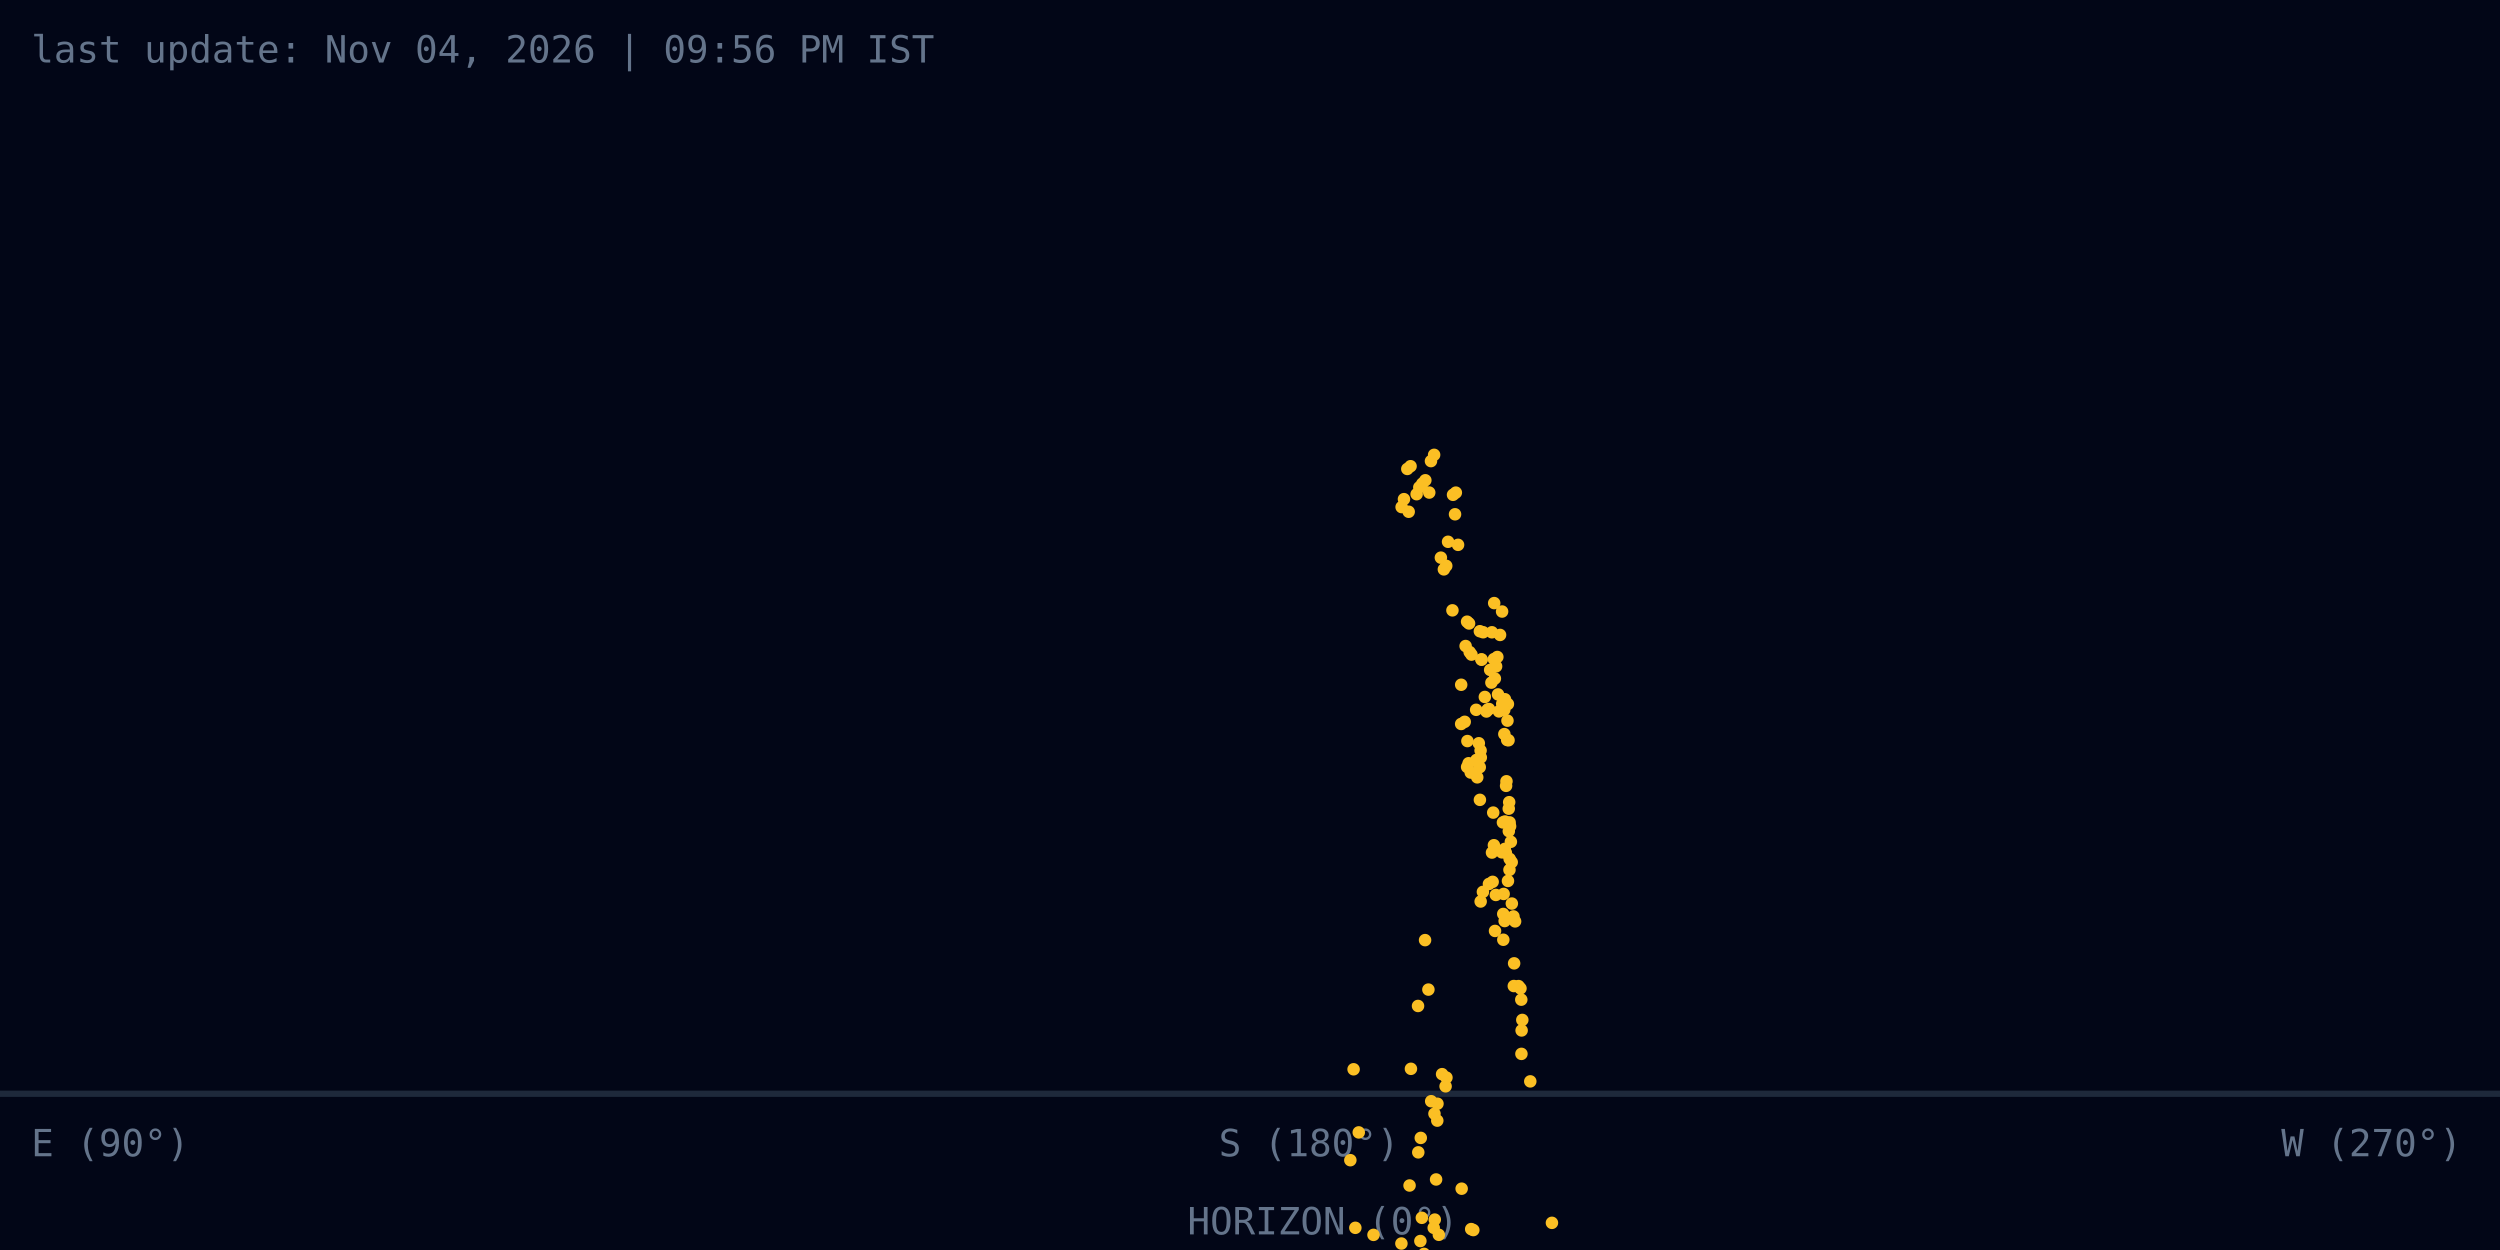
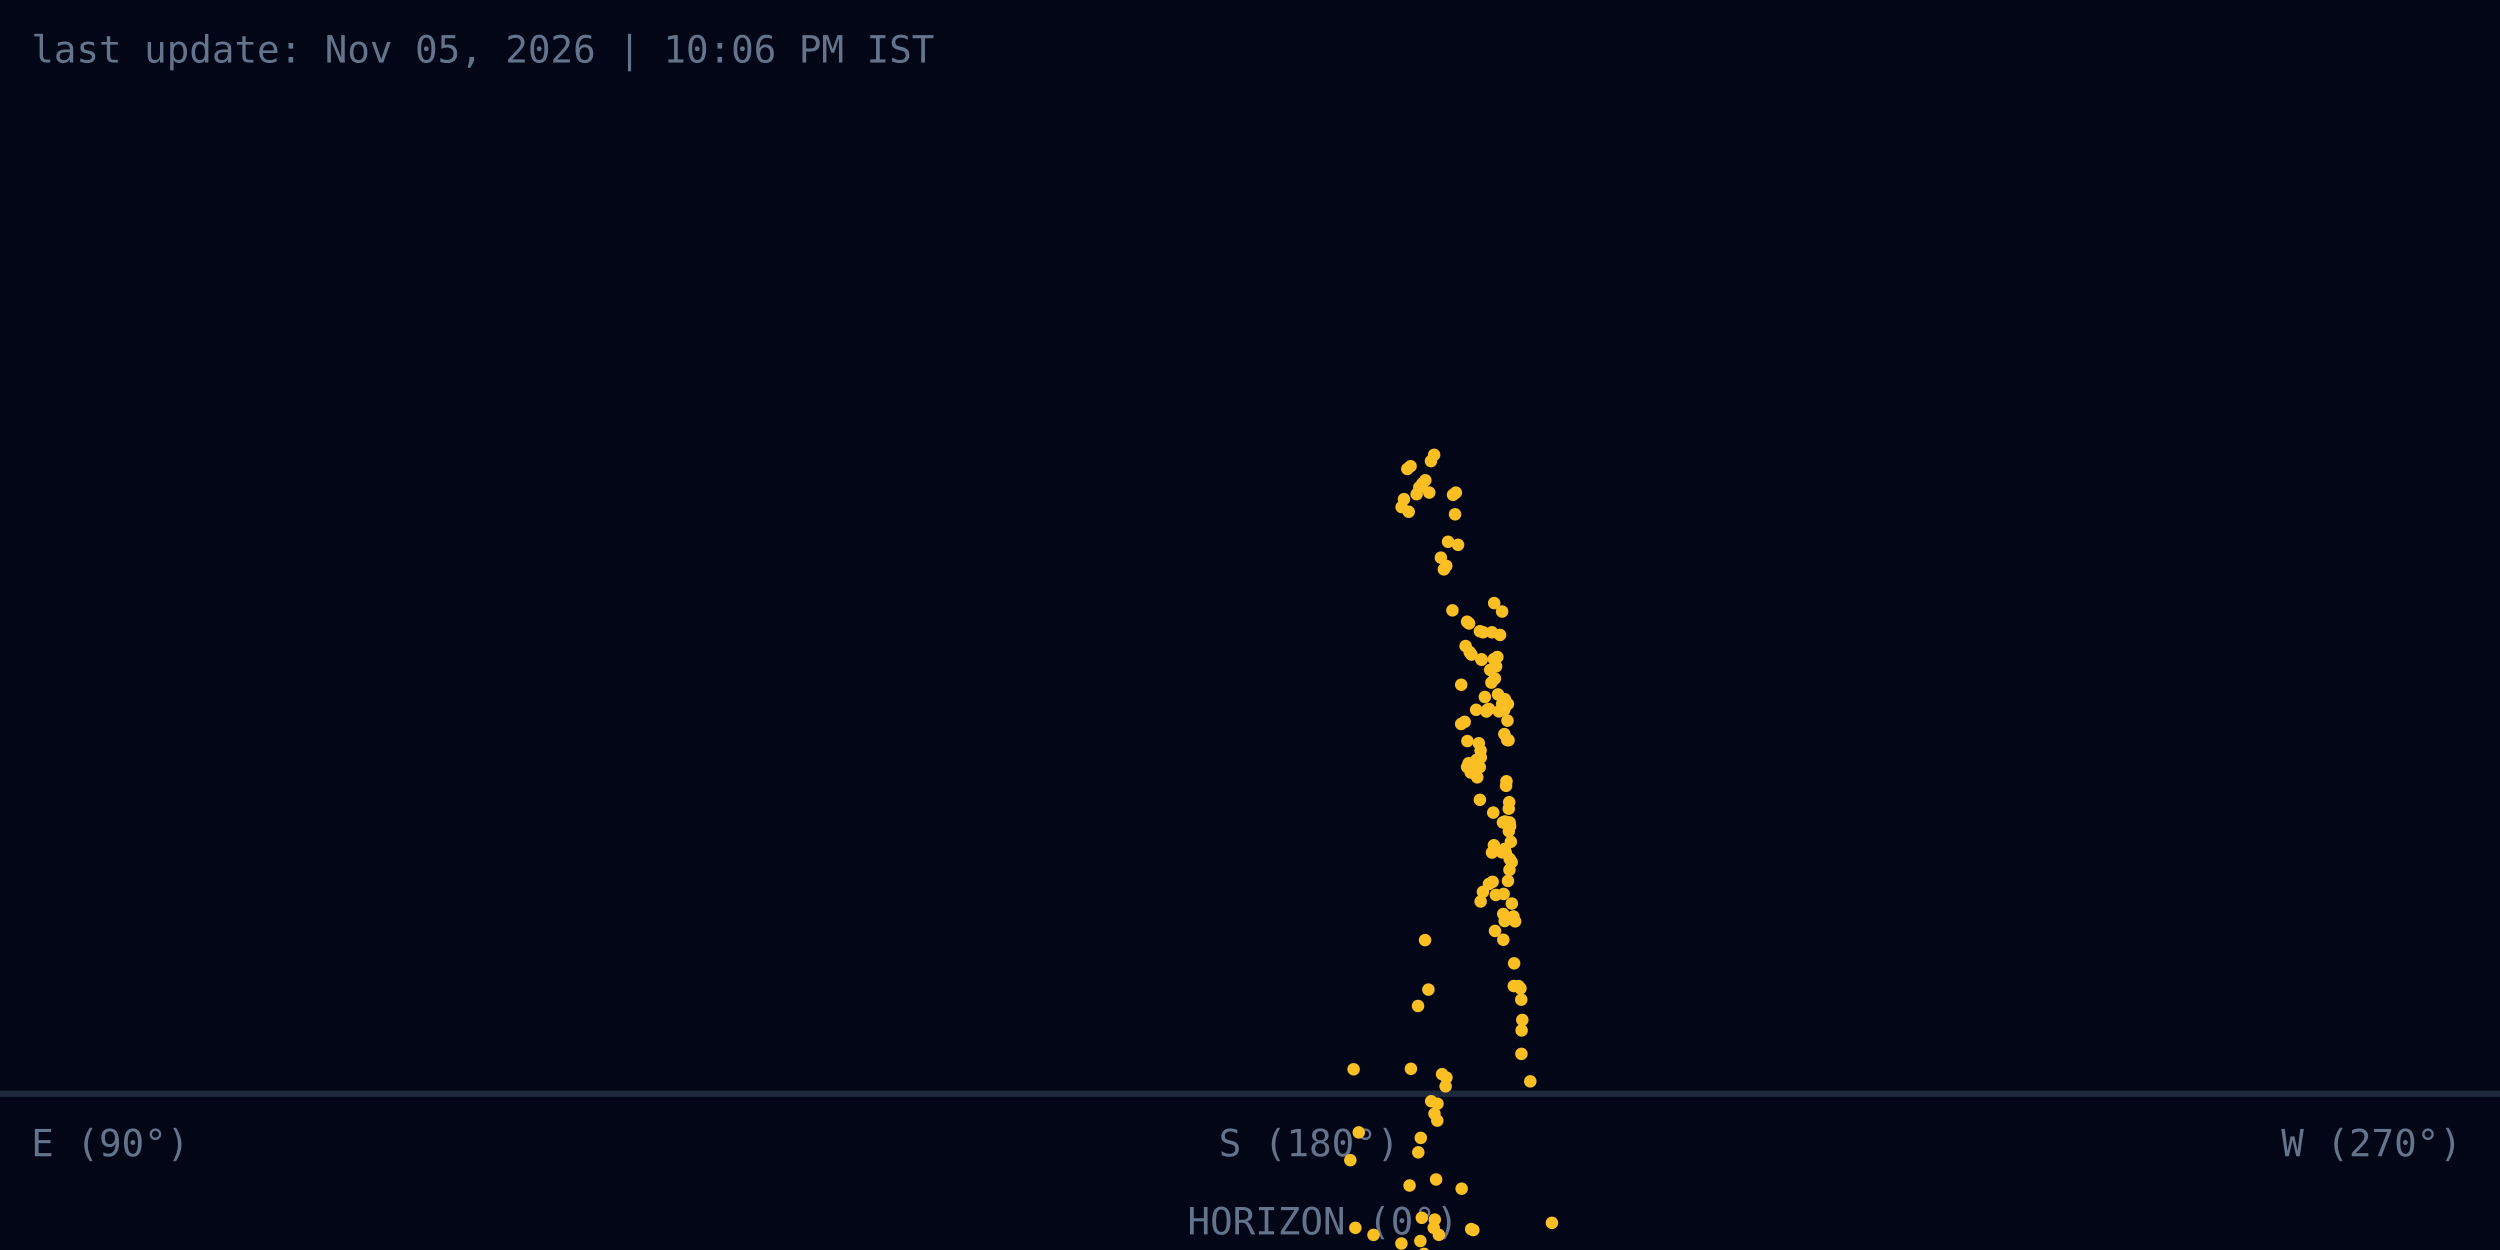
<svg xmlns="http://www.w3.org/2000/svg" width="800" height="400" viewBox="0 0 800 400">
  <rect width="800" height="400" fill="#020617" />
-   <text id="last-update" x="10" y="20" fill="#64748b" font-family="monospace">last update: Nov 04, 2026 | 09:56 PM IST</text>
+   <text id="last-update" x="10" y="20" fill="#64748b" font-family="monospace">last update: Nov 05, 2026 | 10:06 PM IST</text>
  <line x1="0" y1="350" x2="800" y2="350" stroke="#1e293b" stroke-width="2" />
  <text x="380" y="395" fill="#64748b" font-size="12" font-family="monospace">HORIZON (0°)</text>
  <text x="730" y="370" fill="#64748b" font-size="12" font-family="monospace">W (270°)</text>
  <text x="390" y="370" fill="#64748b" font-size="12" font-family="monospace">S (180°)</text>
  <text x="10" y="370" fill="#64748b" font-size="12" font-family="monospace">E (90°)</text>
  <g id="analemma-points">
    <circle cx=" 465.61" cy=" 164.57" r="2" fill="#fbbf24">
 </circle>
    <circle cx=" 467.57" cy=" 231.67" r="2" fill="#fbbf24">
 </circle>
    <circle cx=" 467.58" cy=" 219.12" r="2" fill="#fbbf24">
 </circle>
    <circle cx=" 468.71" cy=" 230.98" r="2" fill="#fbbf24">
 </circle>
    <circle cx=" 469.57" cy=" 237.14" r="2" fill="#fbbf24">
 </circle>
    <circle cx=" 469.00" cy=" 206.73" r="2" fill="#fbbf24">
 </circle>
    <circle cx=" 469.47" cy=" 198.94" r="2" fill="#fbbf24">
 </circle>
    <circle cx=" 470.10" cy=" 199.51" r="2" fill="#fbbf24">
 </circle>
    <circle cx=" 474.53" cy=" 285.41" r="2" fill="#fbbf24">
 </circle>
    <circle cx=" 472.47" cy=" 243.18" r="2" fill="#fbbf24">
 </circle>
    <circle cx=" 473.57" cy=" 255.95" r="2" fill="#fbbf24">
 </circle>
    <circle cx=" 473.22" cy=" 237.84" r="2" fill="#fbbf24">
 </circle>
    <circle cx=" 473.79" cy=" 240.17" r="2" fill="#fbbf24">
 </circle>
    <circle cx=" 473.56" cy=" 201.99" r="2" fill="#fbbf24">
 </circle>
    <circle cx=" 474.09" cy=" 210.99" r="2" fill="#fbbf24">
 </circle>
    <circle cx=" 478.41" cy=" 297.90" r="2" fill="#fbbf24">
 </circle>
    <circle cx=" 477.65" cy=" 282.19" r="2" fill="#fbbf24">
 </circle>
    <circle cx=" 477.44" cy=" 272.82" r="2" fill="#fbbf24">
 </circle>
    <circle cx=" 478.67" cy=" 286.38" r="2" fill="#fbbf24">
 </circle>
    <circle cx=" 478.05" cy=" 270.47" r="2" fill="#fbbf24">
 </circle>
    <circle cx=" 476.85" cy=" 214.37" r="2" fill="#fbbf24">
 </circle>
    <circle cx=" 477.25" cy=" 218.44" r="2" fill="#fbbf24">
 </circle>
    <circle cx=" 481.06" cy=" 300.72" r="2" fill="#fbbf24">
 </circle>
    <circle cx=" 481.04" cy=" 292.47" r="2" fill="#fbbf24">
 </circle>
    <circle cx=" 481.49" cy=" 294.73" r="2" fill="#fbbf24">
 </circle>
    <circle cx=" 481.17" cy=" 286.06" r="2" fill="#fbbf24">
 </circle>
    <circle cx=" 479.37" cy=" 222.21" r="2" fill="#fbbf24">
 </circle>
    <circle cx=" 479.67" cy=" 227.65" r="2" fill="#fbbf24">
 </circle>
    <circle cx=" 498.29" cy=" 411.31" r="2" fill="#fbbf24">
 </circle>
    <circle cx=" 498.34" cy=" 411.53" r="2" fill="#fbbf24">
 </circle>
    <circle cx=" 484.42" cy=" 315.53" r="2" fill="#fbbf24">
 </circle>
    <circle cx=" 486.86" cy=" 337.24" r="2" fill="#fbbf24">
 </circle>
    <circle cx=" 481.87" cy=" 272.88" r="2" fill="#fbbf24">
 </circle>
    <circle cx=" 482.55" cy=" 281.90" r="2" fill="#fbbf24">
 </circle>
    <circle cx=" 481.19" cy=" 226.61" r="2" fill="#fbbf24">
 </circle>
    <circle cx=" 481.39" cy=" 234.91" r="2" fill="#fbbf24">
 </circle>
    <circle cx=" 486.92" cy=" 329.74" r="2" fill="#fbbf24">
 </circle>
    <circle cx=" 483.03" cy=" 278.36" r="2" fill="#fbbf24">
 </circle>
    <circle cx=" 483.79" cy=" 289.14" r="2" fill="#fbbf24">
 </circle>
    <circle cx=" 485.93" cy=" 315.55" r="2" fill="#fbbf24">
 </circle>
    <circle cx=" 484.30" cy=" 293.26" r="2" fill="#fbbf24">
 </circle>
    <circle cx=" 482.30" cy=" 236.80" r="2" fill="#fbbf24">
 </circle>
    <circle cx=" 482.80" cy=" 258.78" r="2" fill="#fbbf24">
 </circle>
    <circle cx=" 501.22" cy=" 413.90" r="2" fill="#fbbf24">
 </circle>
    <circle cx=" 489.69" cy=" 346.04" r="2" fill="#fbbf24">
 </circle>
    <circle cx=" 486.81" cy=" 319.89" r="2" fill="#fbbf24">
 </circle>
    <circle cx=" 484.83" cy=" 294.84" r="2" fill="#fbbf24">
 </circle>
    <circle cx=" 486.55" cy=" 316.29" r="2" fill="#fbbf24">
 </circle>
    <circle cx=" 482.73" cy=" 236.88" r="2" fill="#fbbf24">
 </circle>
    <circle cx=" 483.48" cy=" 269.37" r="2" fill="#fbbf24">
 </circle>
    <circle cx=" 496.62" cy=" 391.31" r="2" fill="#fbbf24">
 </circle>
    <circle cx=" 483.75" cy=" 275.90" r="2" fill="#fbbf24">
 </circle>
    <circle cx=" 483.23" cy=" 264.40" r="2" fill="#fbbf24">
 </circle>
    <circle cx=" 482.94" cy=" 256.70" r="2" fill="#fbbf24">
 </circle>
    <circle cx=" 483.08" cy=" 263.17" r="2" fill="#fbbf24">
 </circle>
    <circle cx=" 482.53" cy=" 225.29" r="2" fill="#fbbf24">
 </circle>
    <circle cx=" 482.39" cy=" 230.61" r="2" fill="#fbbf24">
 </circle>
    <circle cx=" 487.14" cy=" 326.38" r="2" fill="#fbbf24">
 </circle>
    <circle cx=" 482.82" cy=" 265.96" r="2" fill="#fbbf24">
 </circle>
    <circle cx=" 483.09" cy=" 274.84" r="2" fill="#fbbf24">
 </circle>
    <circle cx=" 482.07" cy=" 250.01" r="2" fill="#fbbf24">
 </circle>
    <circle cx=" 481.95" cy=" 251.47" r="2" fill="#fbbf24">
 </circle>
    <circle cx=" 481.58" cy=" 223.76" r="2" fill="#fbbf24">
 </circle>
    <circle cx=" 481.36" cy=" 227.15" r="2" fill="#fbbf24">
 </circle>
    <circle cx=" 484.52" cy=" 308.27" r="2" fill="#fbbf24">
 </circle>
    <circle cx=" 481.59" cy=" 262.88" r="2" fill="#fbbf24">
 </circle>
    <circle cx=" 480.71" cy=" 225.23" r="2" fill="#fbbf24">
 </circle>
    <circle cx=" 481.54" cy=" 271.65" r="2" fill="#fbbf24">
 </circle>
    <circle cx=" 480.94" cy=" 263.18" r="2" fill="#fbbf24">
 </circle>
    <circle cx=" 480.67" cy=" 195.69" r="2" fill="#fbbf24">
 </circle>
    <circle cx=" 480.02" cy=" 203.18" r="2" fill="#fbbf24">
 </circle>
    <circle cx=" 480.62" cy=" 272.75" r="2" fill="#fbbf24">
 </circle>
    <circle cx=" 479.15" cy=" 210.24" r="2" fill="#fbbf24">
 </circle>
    <circle cx=" 478.75" cy=" 213.23" r="2" fill="#fbbf24">
 </circle>
    <circle cx=" 478.36" cy=" 217.14" r="2" fill="#fbbf24">
 </circle>
    <circle cx=" 478.05" cy=" 210.91" r="2" fill="#fbbf24">
 </circle>
    <circle cx=" 478.14" cy=" 192.99" r="2" fill="#fbbf24">
 </circle>
    <circle cx=" 477.41" cy=" 202.33" r="2" fill="#fbbf24">
 </circle>
    <circle cx=" 477.83" cy=" 260.03" r="2" fill="#fbbf24">
 </circle>
    <circle cx=" 476.48" cy=" 226.89" r="2" fill="#fbbf24">
 </circle>
    <circle cx=" 476.07" cy=" 227.06" r="2" fill="#fbbf24">
 </circle>
    <circle cx=" 475.66" cy=" 227.68" r="2" fill="#fbbf24">
 </circle>
    <circle cx=" 475.15" cy=" 223.03" r="2" fill="#fbbf24">
 </circle>
    <circle cx=" 474.61" cy=" 202.32" r="2" fill="#fbbf24">
 </circle>
    <circle cx=" 474.09" cy=" 211.11" r="2" fill="#fbbf24">
 </circle>
    <circle cx=" 476.46" cy=" 282.87" r="2" fill="#fbbf24">
 </circle>
    <circle cx=" 473.86" cy=" 242.39" r="2" fill="#fbbf24">
 </circle>
    <circle cx=" 473.52" cy=" 245.50" r="2" fill="#fbbf24">
 </circle>
    <circle cx=" 472.37" cy=" 227.14" r="2" fill="#fbbf24">
 </circle>
    <circle cx=" 472.72" cy=" 248.75" r="2" fill="#fbbf24">
 </circle>
    <circle cx=" 470.88" cy=" 209.48" r="2" fill="#fbbf24">
 </circle>
    <circle cx=" 470.29" cy=" 208.66" r="2" fill="#fbbf24">
 </circle>
    <circle cx=" 473.81" cy=" 288.48" r="2" fill="#fbbf24">
 </circle>
    <circle cx=" 470.64" cy=" 247.22" r="2" fill="#fbbf24">
 </circle>
    <circle cx=" 469.96" cy=" 244.24" r="2" fill="#fbbf24">
 </circle>
    <circle cx=" 469.48" cy=" 245.43" r="2" fill="#fbbf24">
 </circle>
    <circle cx=" 466.58" cy=" 174.35" r="2" fill="#fbbf24">
 </circle>
    <circle cx=" 465.87" cy=" 157.64" r="2" fill="#fbbf24">
 </circle>
    <circle cx=" 464.97" cy=" 158.34" r="2" fill="#fbbf24">
 </circle>
    <circle cx=" 464.78" cy=" 195.31" r="2" fill="#fbbf24">
 </circle>
    <circle cx=" 463.38" cy=" 173.37" r="2" fill="#fbbf24">
 </circle>
    <circle cx=" 462.80" cy=" 181.08" r="2" fill="#fbbf24">
 </circle>
    <circle cx=" 462.04" cy=" 182.20" r="2" fill="#fbbf24">
 </circle>
    <circle cx=" 461.08" cy=" 178.45" r="2" fill="#fbbf24">
 </circle>
    <circle cx=" 458.92" cy=" 145.55" r="2" fill="#fbbf24">
 </circle>
    <circle cx=" 457.91" cy=" 147.55" r="2" fill="#fbbf24">
 </circle>
    <circle cx=" 457.36" cy=" 157.62" r="2" fill="#fbbf24">
 </circle>
    <circle cx=" 456.11" cy=" 153.69" r="2" fill="#fbbf24">
 </circle>
    <circle cx=" 455.13" cy=" 154.77" r="2" fill="#fbbf24">
 </circle>
    <circle cx=" 454.18" cy=" 155.94" r="2" fill="#fbbf24">
 </circle>
    <circle cx=" 453.32" cy=" 158.14" r="2" fill="#fbbf24">
 </circle>
    <circle cx=" 451.38" cy=" 149.19" r="2" fill="#fbbf24">
 </circle>
    <circle cx=" 450.34" cy=" 150.06" r="2" fill="#fbbf24">
 </circle>
    <circle cx=" 450.78" cy=" 163.76" r="2" fill="#fbbf24">
 </circle>
    <circle cx=" 449.27" cy=" 159.73" r="2" fill="#fbbf24">
 </circle>
    <circle cx=" 448.52" cy=" 162.26" r="2" fill="#fbbf24">
 </circle>
    <circle cx=" 20.26" cy=" 571.97" r="2" fill="#fbbf24">
 </circle>
    <circle cx=" 74.33" cy=" 546.37" r="2" fill="#fbbf24">
 </circle>
    <circle cx=" 471.46" cy=" 393.62" r="2" fill="#fbbf24">
 </circle>
    <circle cx=" 470.78" cy=" 393.31" r="2" fill="#fbbf24">
 </circle>
    <circle cx=" 495.37" cy=" 503.27" r="2" fill="#fbbf24">
 </circle>
    <circle cx=" 467.73" cy=" 380.38" r="2" fill="#fbbf24">
 </circle>
    <circle cx=" 462.86" cy=" 344.83" r="2" fill="#fbbf24">
 </circle>
    <circle cx=" 462.59" cy=" 347.62" r="2" fill="#fbbf24">
 </circle>
    <circle cx=" 461.47" cy=" 343.73" r="2" fill="#fbbf24">
 </circle>
    <circle cx=" 456.02" cy=" 300.84" r="2" fill="#fbbf24">
 </circle>
    <circle cx=" 457.09" cy=" 316.67" r="2" fill="#fbbf24">
 </circle>
    <circle cx=" 469.47" cy=" 420.03" r="2" fill="#fbbf24">
 </circle>
    <circle cx=" 459.99" cy=" 353.19" r="2" fill="#fbbf24">
 </circle>
    <circle cx=" 459.93" cy=" 358.60" r="2" fill="#fbbf24">
 </circle>
    <circle cx=" 459.03" cy=" 356.39" r="2" fill="#fbbf24">
 </circle>
    <circle cx=" 457.98" cy=" 352.39" r="2" fill="#fbbf24">
 </circle>
    <circle cx=" 453.77" cy=" 321.91" r="2" fill="#fbbf24">
 </circle>
    <circle cx=" 459.55" cy=" 377.43" r="2" fill="#fbbf24">
 </circle>
    <circle cx=" 471.53" cy=" 461.85" r="2" fill="#fbbf24">
 </circle>
    <circle cx=" 460.43" cy=" 395.14" r="2" fill="#fbbf24">
 </circle>
    <circle cx=" 459.13" cy=" 390.27" r="2" fill="#fbbf24">
 </circle>
    <circle cx=" 458.79" cy=" 392.90" r="2" fill="#fbbf24">
 </circle>
    <circle cx=" 454.65" cy=" 364.13" r="2" fill="#fbbf24">
 </circle>
    <circle cx=" 451.50" cy=" 342.02" r="2" fill="#fbbf24">
 </circle>
    <circle cx=" 453.85" cy=" 368.75" r="2" fill="#fbbf24">
 </circle>
    <circle cx=" 467.51" cy=" 471.07" r="2" fill="#fbbf24">
 </circle>
    <circle cx=" 454.99" cy=" 389.70" r="2" fill="#fbbf24">
 </circle>
    <circle cx=" 455.71" cy=" 401.24" r="2" fill="#fbbf24">
 </circle>
    <circle cx=" 454.52" cy=" 397.13" r="2" fill="#fbbf24">
 </circle>
    <circle cx=" 455.98" cy=" 414.56" r="2" fill="#fbbf24">
 </circle>
    <circle cx=" 451.06" cy=" 379.36" r="2" fill="#fbbf24">
 </circle>
    <circle cx=" 455.70" cy=" 423.59" r="2" fill="#fbbf24">
 </circle>
    <circle cx=" 482.79" cy=" 553.38" r="2" fill="#fbbf24">
 </circle>
    <circle cx=" 459.54" cy=" 468.02" r="2" fill="#fbbf24">
 </circle>
    <circle cx=" 462.80" cy=" 493.17" r="2" fill="#fbbf24">
 </circle>
    <circle cx=" 456.72" cy=" 459.61" r="2" fill="#fbbf24">
 </circle>
    <circle cx=" 448.45" cy=" 397.93" r="2" fill="#fbbf24">
 </circle>
    <circle cx=" 451.44" cy=" 429.90" r="2" fill="#fbbf24">
 </circle>
    <circle cx=" 483.33" cy=" 577.31" r="2" fill="#fbbf24">
 </circle>
    <circle cx=" 457.19" cy=" 485.98" r="2" fill="#fbbf24">
 </circle>
    <circle cx=" 458.77" cy=" 501.95" r="2" fill="#fbbf24">
 </circle>
    <circle cx=" 458.66" cy=" 507.06" r="2" fill="#fbbf24">
 </circle>
    <circle cx=" 455.29" cy=" 490.82" r="2" fill="#fbbf24">
 </circle>
    <circle cx=" 449.40" cy=" 450.08" r="2" fill="#fbbf24">
 </circle>
    <circle cx=" 451.11" cy=" 471.34" r="2" fill="#fbbf24">
 </circle>
    <circle cx=" 507.92" cy=" 618.72" r="2" fill="#fbbf24">
 </circle>
    <circle cx=" 457.53" cy=" 530.58" r="2" fill="#fbbf24">
 </circle>
    <circle cx=" 443.32" cy=" 419.49" r="2" fill="#fbbf24">
 </circle>
    <circle cx=" 441.09" cy=" 404.11" r="2" fill="#fbbf24">
 </circle>
    <circle cx=" 439.52" cy=" 395.16" r="2" fill="#fbbf24">
 </circle>
    <circle cx=" 433.15" cy=" 342.17" r="2" fill="#fbbf24">
 </circle>
    <circle cx=" 434.80" cy=" 362.37" r="2" fill="#fbbf24">
 </circle>
    <circle cx=" 449.04" cy=" 512.18" r="2" fill="#fbbf24">
 </circle>
    <circle cx=" 438.74" cy=" 413.08" r="2" fill="#fbbf24">
 </circle>
    <circle cx=" 439.37" cy=" 426.64" r="2" fill="#fbbf24">
 </circle>
    <circle cx=" 438.60" cy=" 425.35" r="2" fill="#fbbf24">
 </circle>
    <circle cx=" 436.66" cy=" 411.17" r="2" fill="#fbbf24">
 </circle>
    <circle cx=" 432.11" cy=" 371.26" r="2" fill="#fbbf24">
 </circle>
    <circle cx=" 433.71" cy=" 392.90" r="2" fill="#fbbf24">
 </circle>
    <circle cx=" 441.39" cy=" 492.84" r="2" fill="#fbbf24">
 </circle>
    <circle cx=" 438.62" cy=" 465.26" r="2" fill="#fbbf24">
 </circle>
    <circle cx=" 439.66" cy=" 489.97" r="2" fill="#fbbf24">
 </circle>
    <circle cx=" 439.18" cy=" 494.15" r="2" fill="#fbbf24">
 </circle>
    <circle cx=" 437.86" cy=" 484.86" r="2" fill="#fbbf24">
 </circle>
    <circle cx=" 435.61" cy=" 460.36" r="2" fill="#fbbf24">
 </circle>
    <circle cx=" 436.98" cy=" 494.93" r="2" fill="#fbbf24">
 </circle>
    <circle cx=" 244.95" cy=" 642.55" r="2" fill="#fbbf24">
 </circle>
    <circle cx=" 436.88" cy=" 545.23" r="2" fill="#fbbf24">
 </circle>
    <circle cx=" 435.87" cy=" 548.03" r="2" fill="#fbbf24">
 </circle>
+     <circle cx=" 434.67" cy=" 555.81" r="2" fill="#fbbf24">
+  </circle>
  </g>
</svg>
